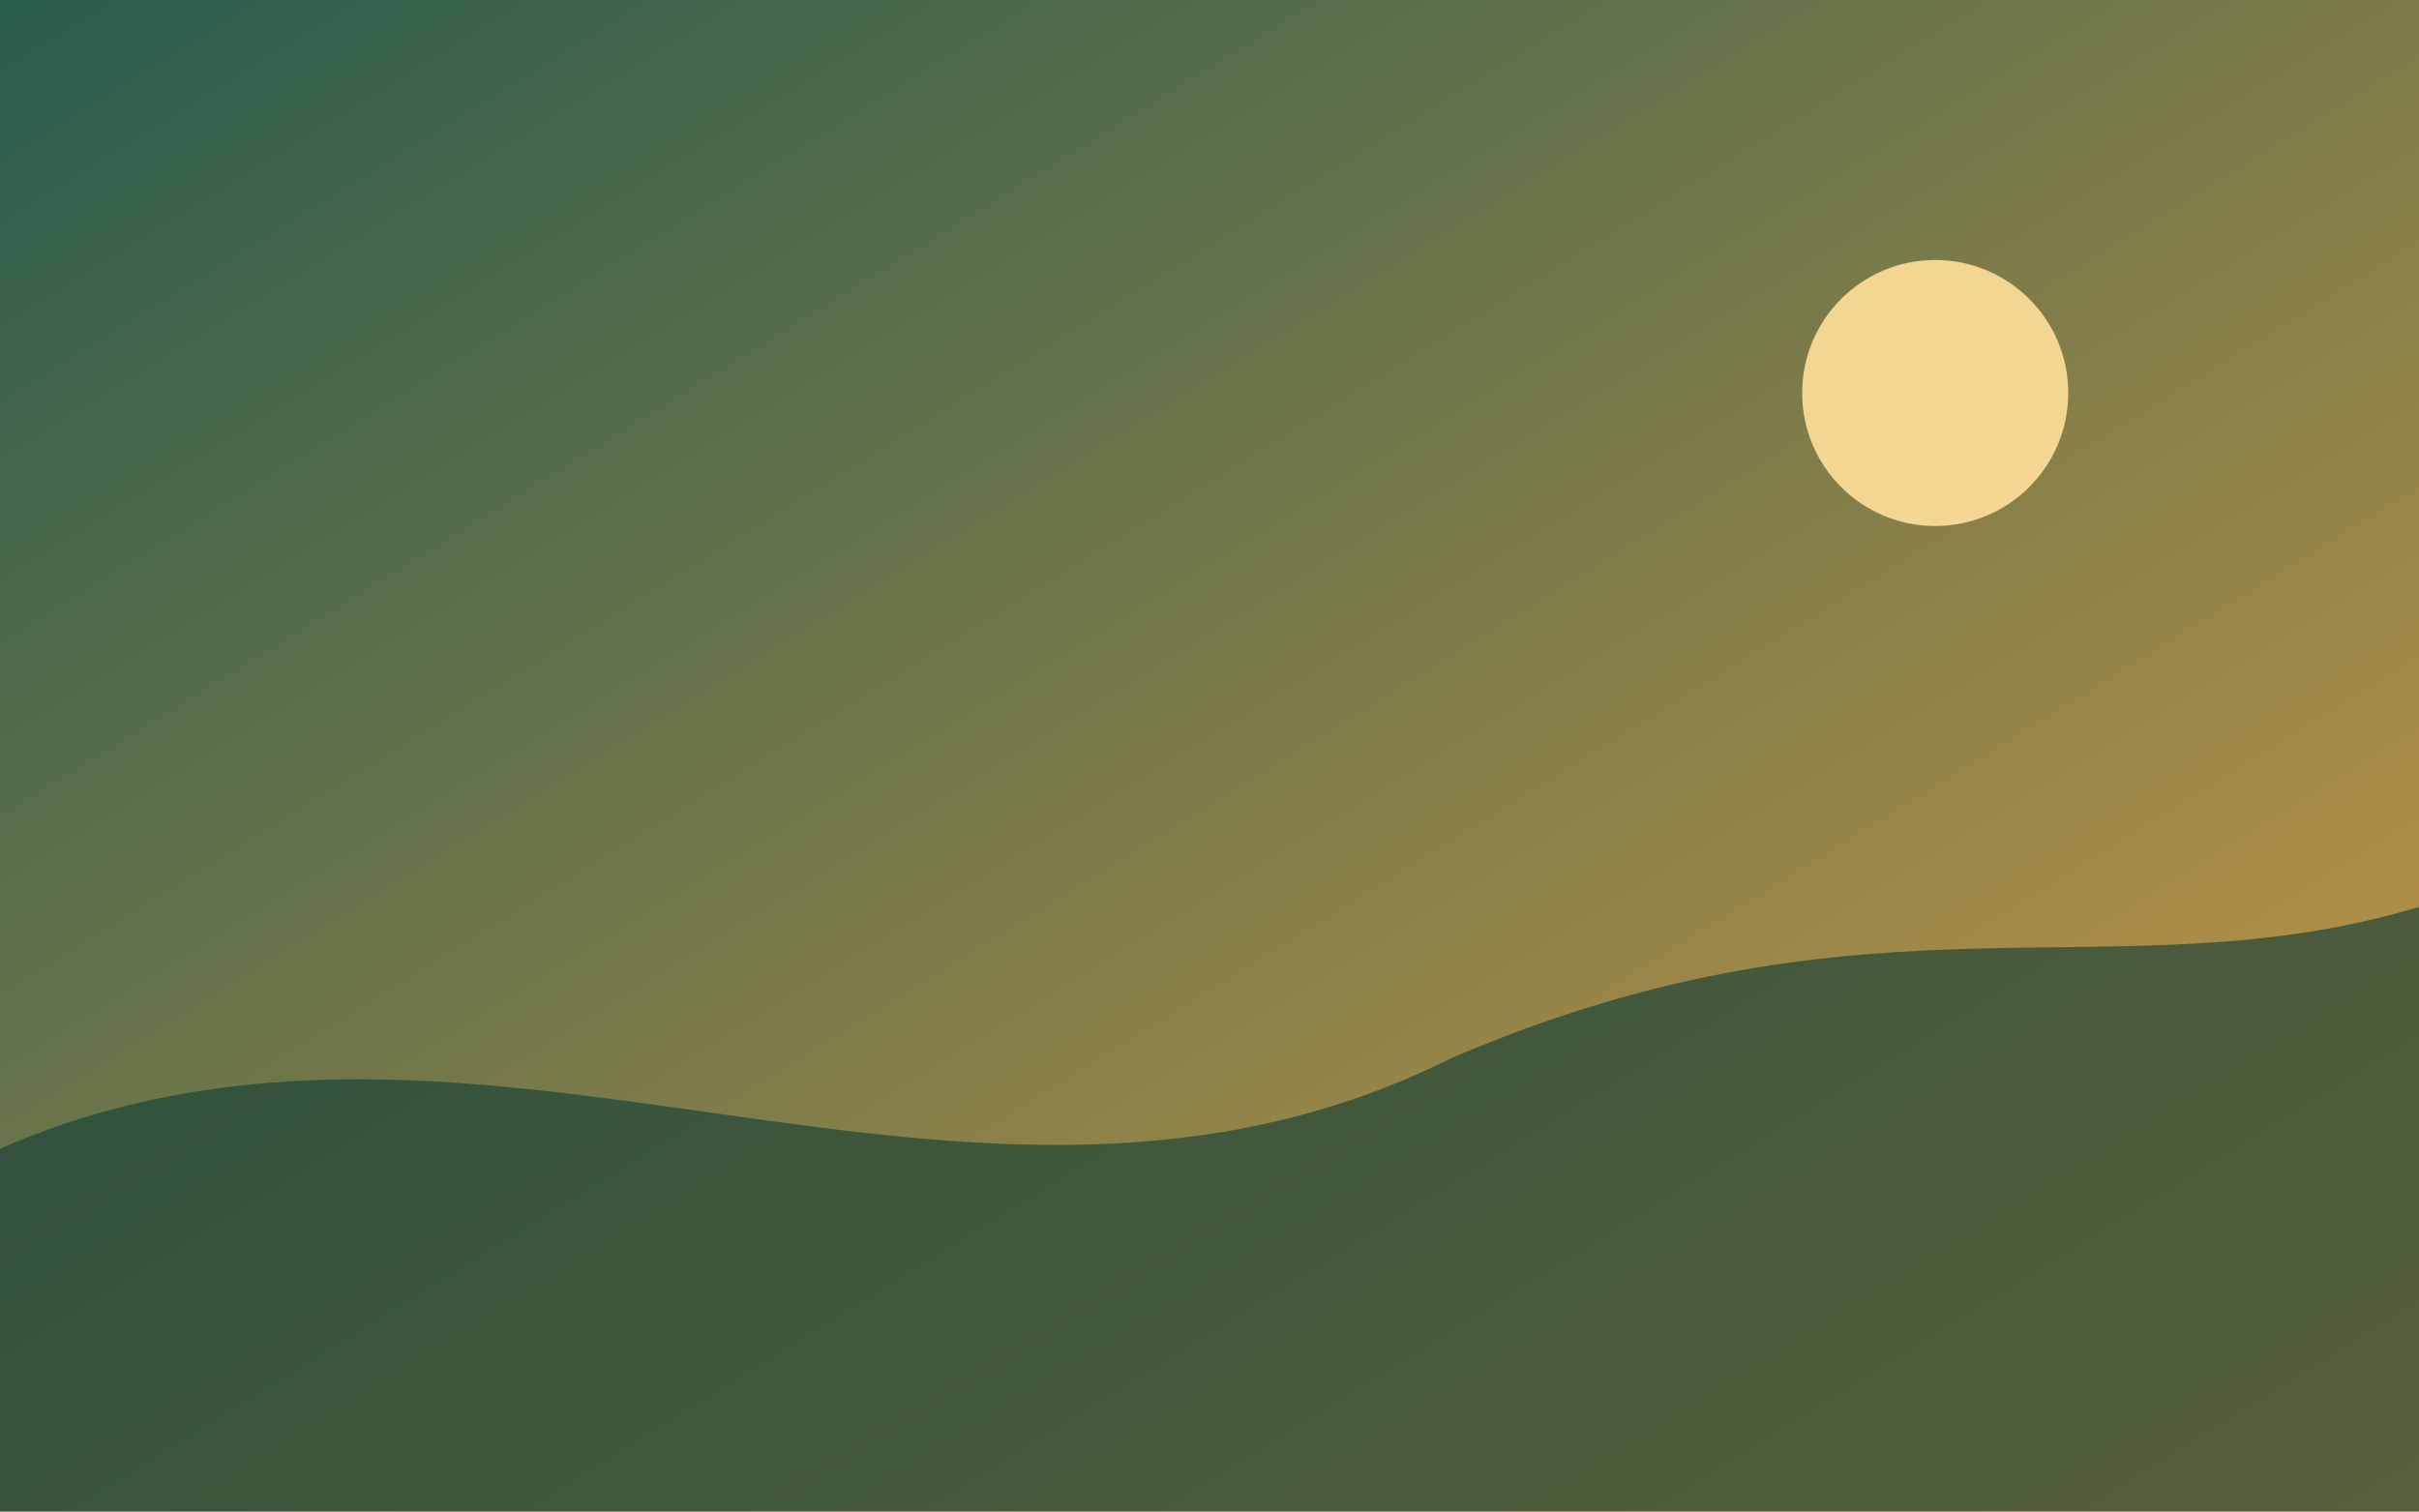
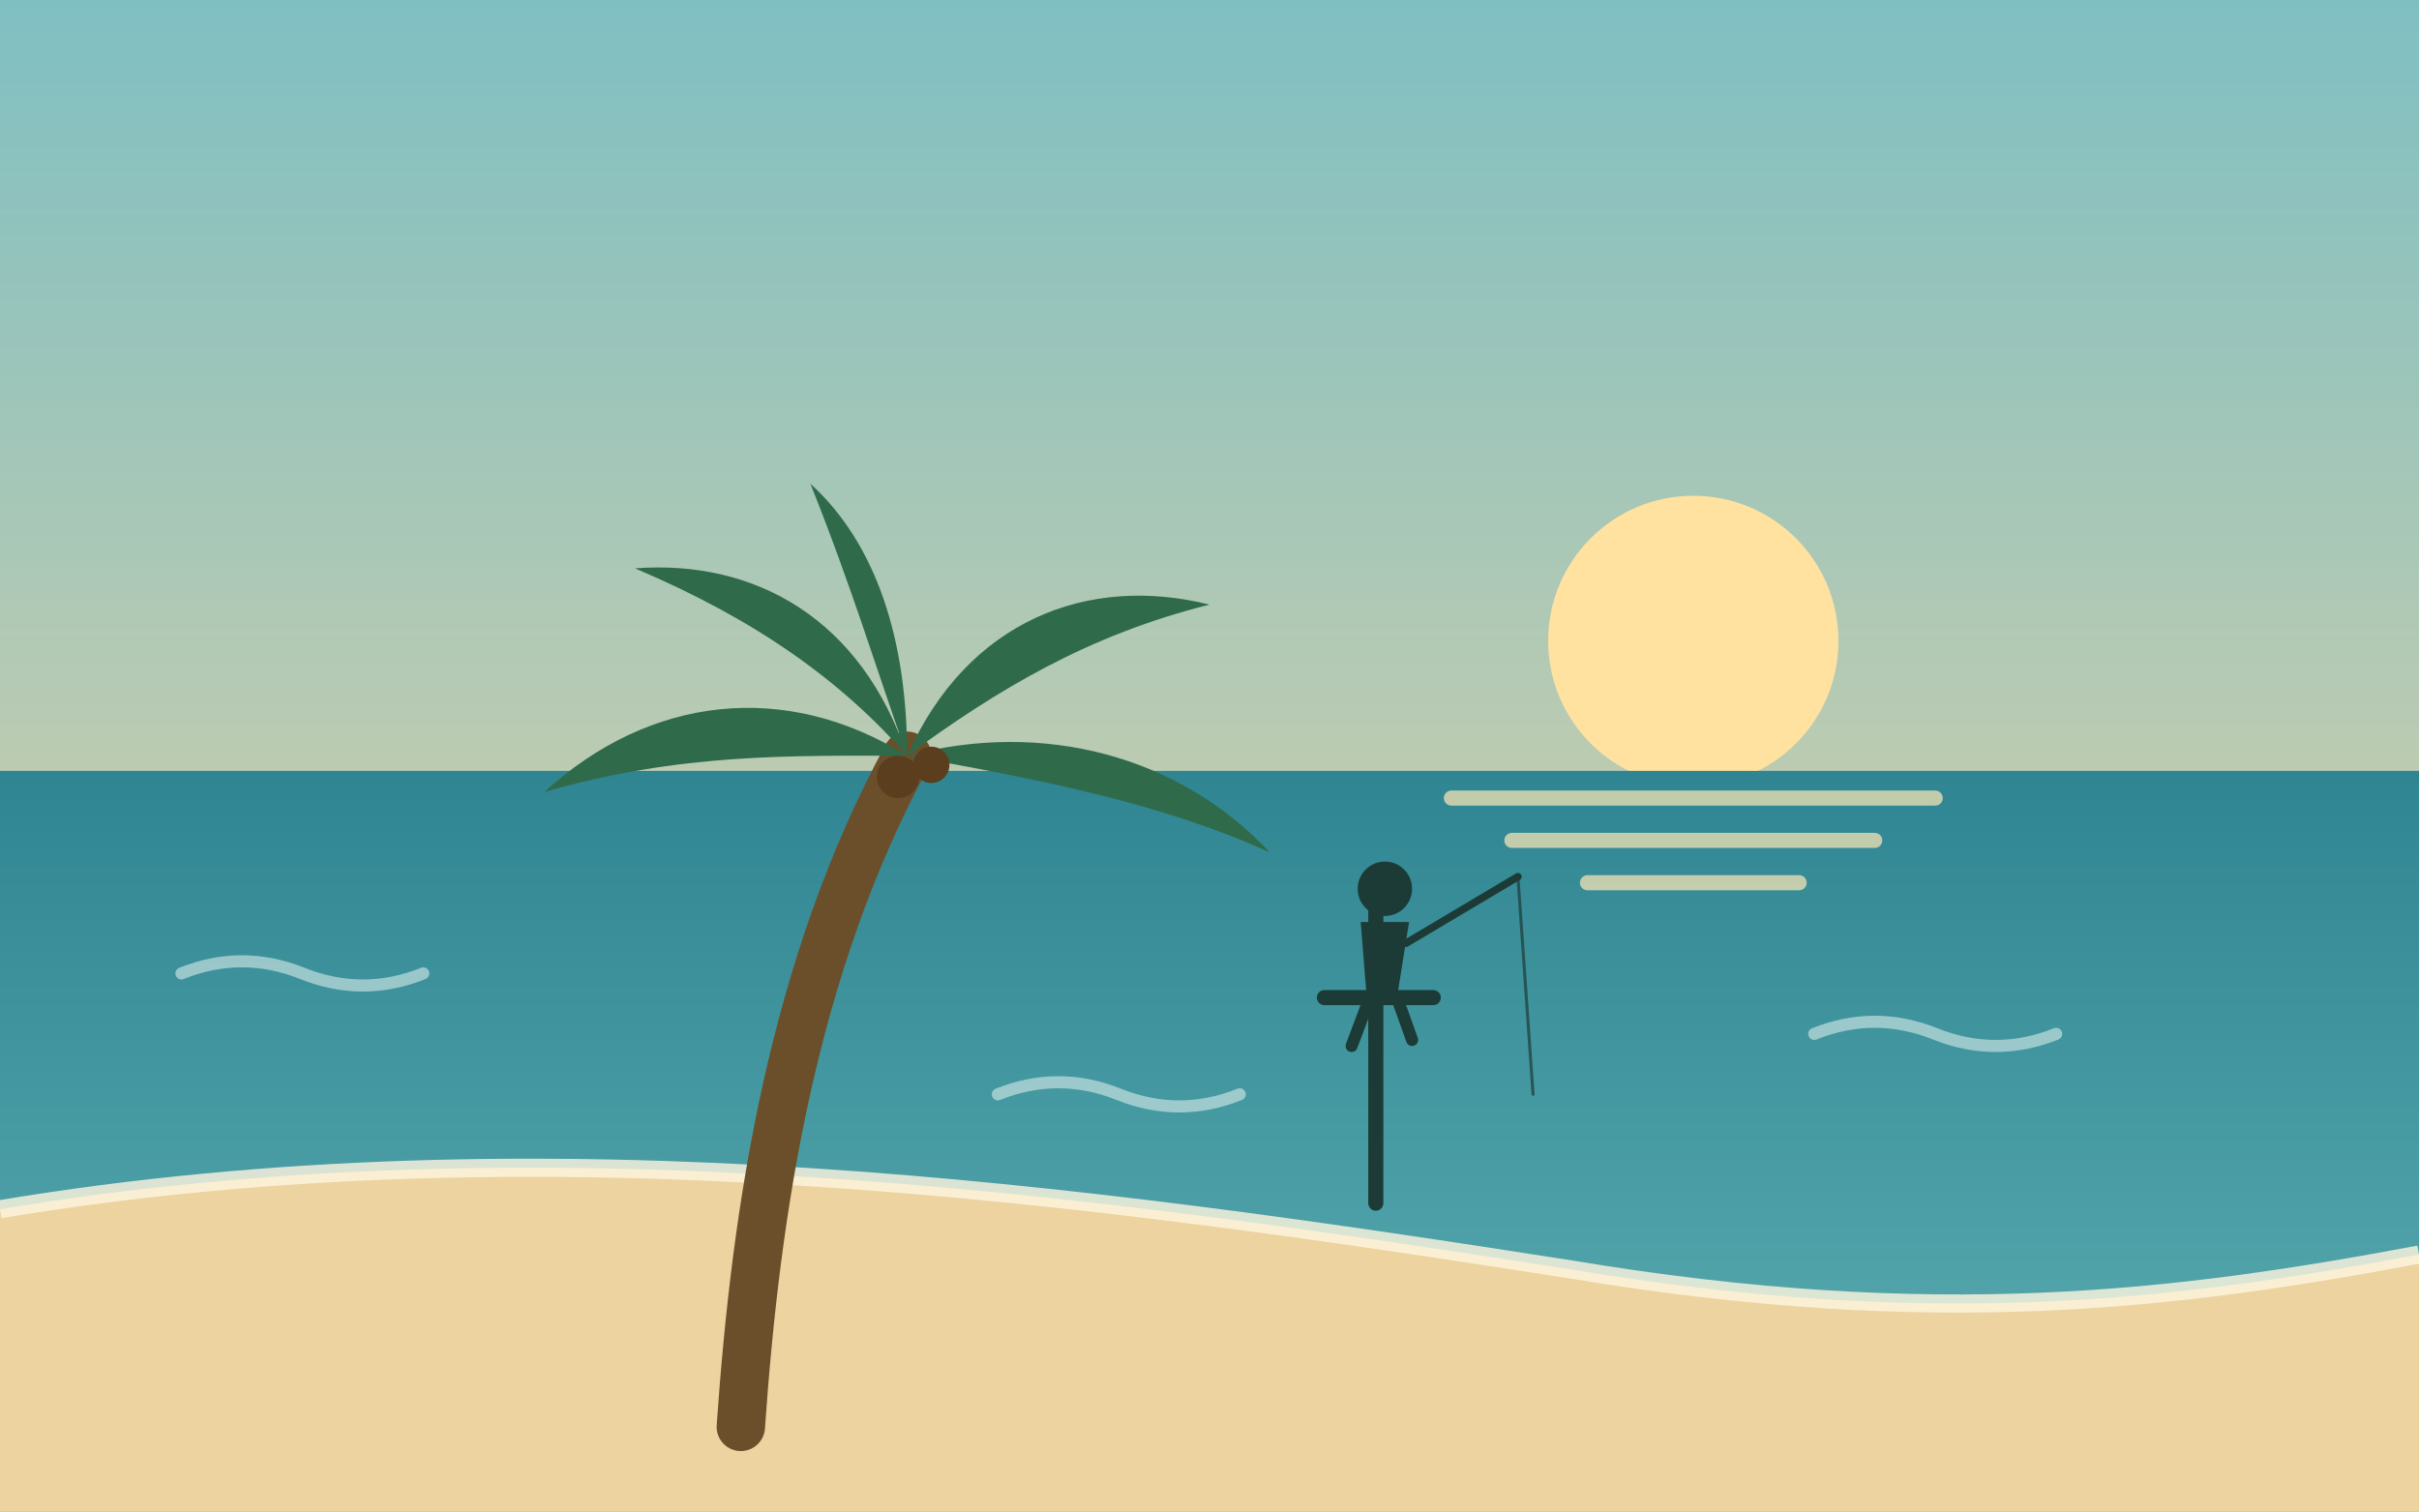
<svg xmlns="http://www.w3.org/2000/svg" viewBox="0 0 800 500">
  <defs>
-     <linearGradient id="g" x1="0" y1="0" x2="1" y2="1">
-       <stop offset="0%" stop-color="#295c4d" />
-       <stop offset="100%" stop-color="#d09b45" />
+     <linearGradient id="sky" x1="0" y1="0" x2="0" y2="1">
+       <stop offset="0" stop-color="#7fbfc2" />
+       <stop offset="1" stop-color="#f6d7a2" />
+     </linearGradient>
+     <linearGradient id="sea" x1="0" y1="0" x2="0" y2="1">
+       <stop offset="0" stop-color="#2f8592" />
+       <stop offset="1" stop-color="#5fb0b3" />
    </linearGradient>
  </defs>
-   <rect width="800" height="500" fill="url(#g)" />
-   <path d="M0 380 C160 310 320 430 480 350 C620 290 700 330 800 300 L800 500 L0 500 Z" fill="#154035" opacity=".65" />
-   <circle cx="640" cy="130" r="44" fill="#ffe09a" opacity=".9" />
+   <rect width="800" height="500" fill="url(#sky)" />
+   <circle cx="560" cy="212" r="48" fill="#ffe2a0" />
+   <rect y="255" width="800" height="245" fill="url(#sea)" />
+   <path d="M480 264 h160 M500 278 h120 M525 292 h70" stroke="#ffe9b8" stroke-width="5" stroke-linecap="round" opacity=".7" />
+   <g stroke="#e6f4f1" stroke-width="4" stroke-linecap="round" fill="none" opacity=".55">
+     <path d="M60 322 q20 -8 40 0 t40 0" />
+     <path d="M600 342 q20 -8 40 0 t40 0" />
+     <path d="M330 362 q20 -8 40 0 t40 0" />
+   </g>
+   <g fill="#1d3b36" stroke="#1d3b36" stroke-linecap="round">
+     <path d="M455 398 V300" stroke-width="5" />
+     <path d="M438 330 H474" stroke-width="5" />
+     <circle cx="458" cy="294" r="9" stroke="none" />
+     <path d="M450 305 H466 L462 330 H452 Z" stroke="none" />
+     <path d="M453 330 L447 346 M462 330 L467 344" stroke-width="4" fill="none" />
+     <path d="M465 312 L502 290" stroke-width="2.5" fill="none" />
+     <path d="M502 290 L507 362" stroke-width="1" fill="none" opacity=".7" />
+   </g>
+   <path d="M0 400 C180 370 360 395 520 420 C640 440 720 430 800 415 L800 500 L0 500 Z" fill="#ecd3a0" />
+   <path d="M0 400 C180 370 360 395 520 420 C640 440 720 430 800 415" stroke="#fff6e0" stroke-width="6" fill="none" opacity=".8" />
+   <path d="M245 472 C250 400 262 320 300 250" stroke="#6b4f2a" stroke-width="16" fill="none" stroke-linecap="round" />
+   <g fill="#2f6b4a">
+     <path d="M300 250 C260 225 215 230 180 262 C225 249 262 250 300 250 Z" />
+     <path d="M300 250 C285 205 250 185 210 188 C250 205 278 225 300 250 Z" />
+     <path d="M300 250 C320 205 360 190 400 200 C360 210 330 228 300 250 Z" />
+     <path d="M300 250 C345 238 390 250 420 282 C385 266 345 258 300 250 Z" />
+     <path d="M300 250 C300 212 290 180 268 160 C282 195 290 222 300 250 Z" />
+   </g>
+   <circle cx="297" cy="257" r="7" fill="#5a3e1e" />
+   <circle cx="308" cy="253" r="6" fill="#5a3e1e" />
</svg>
